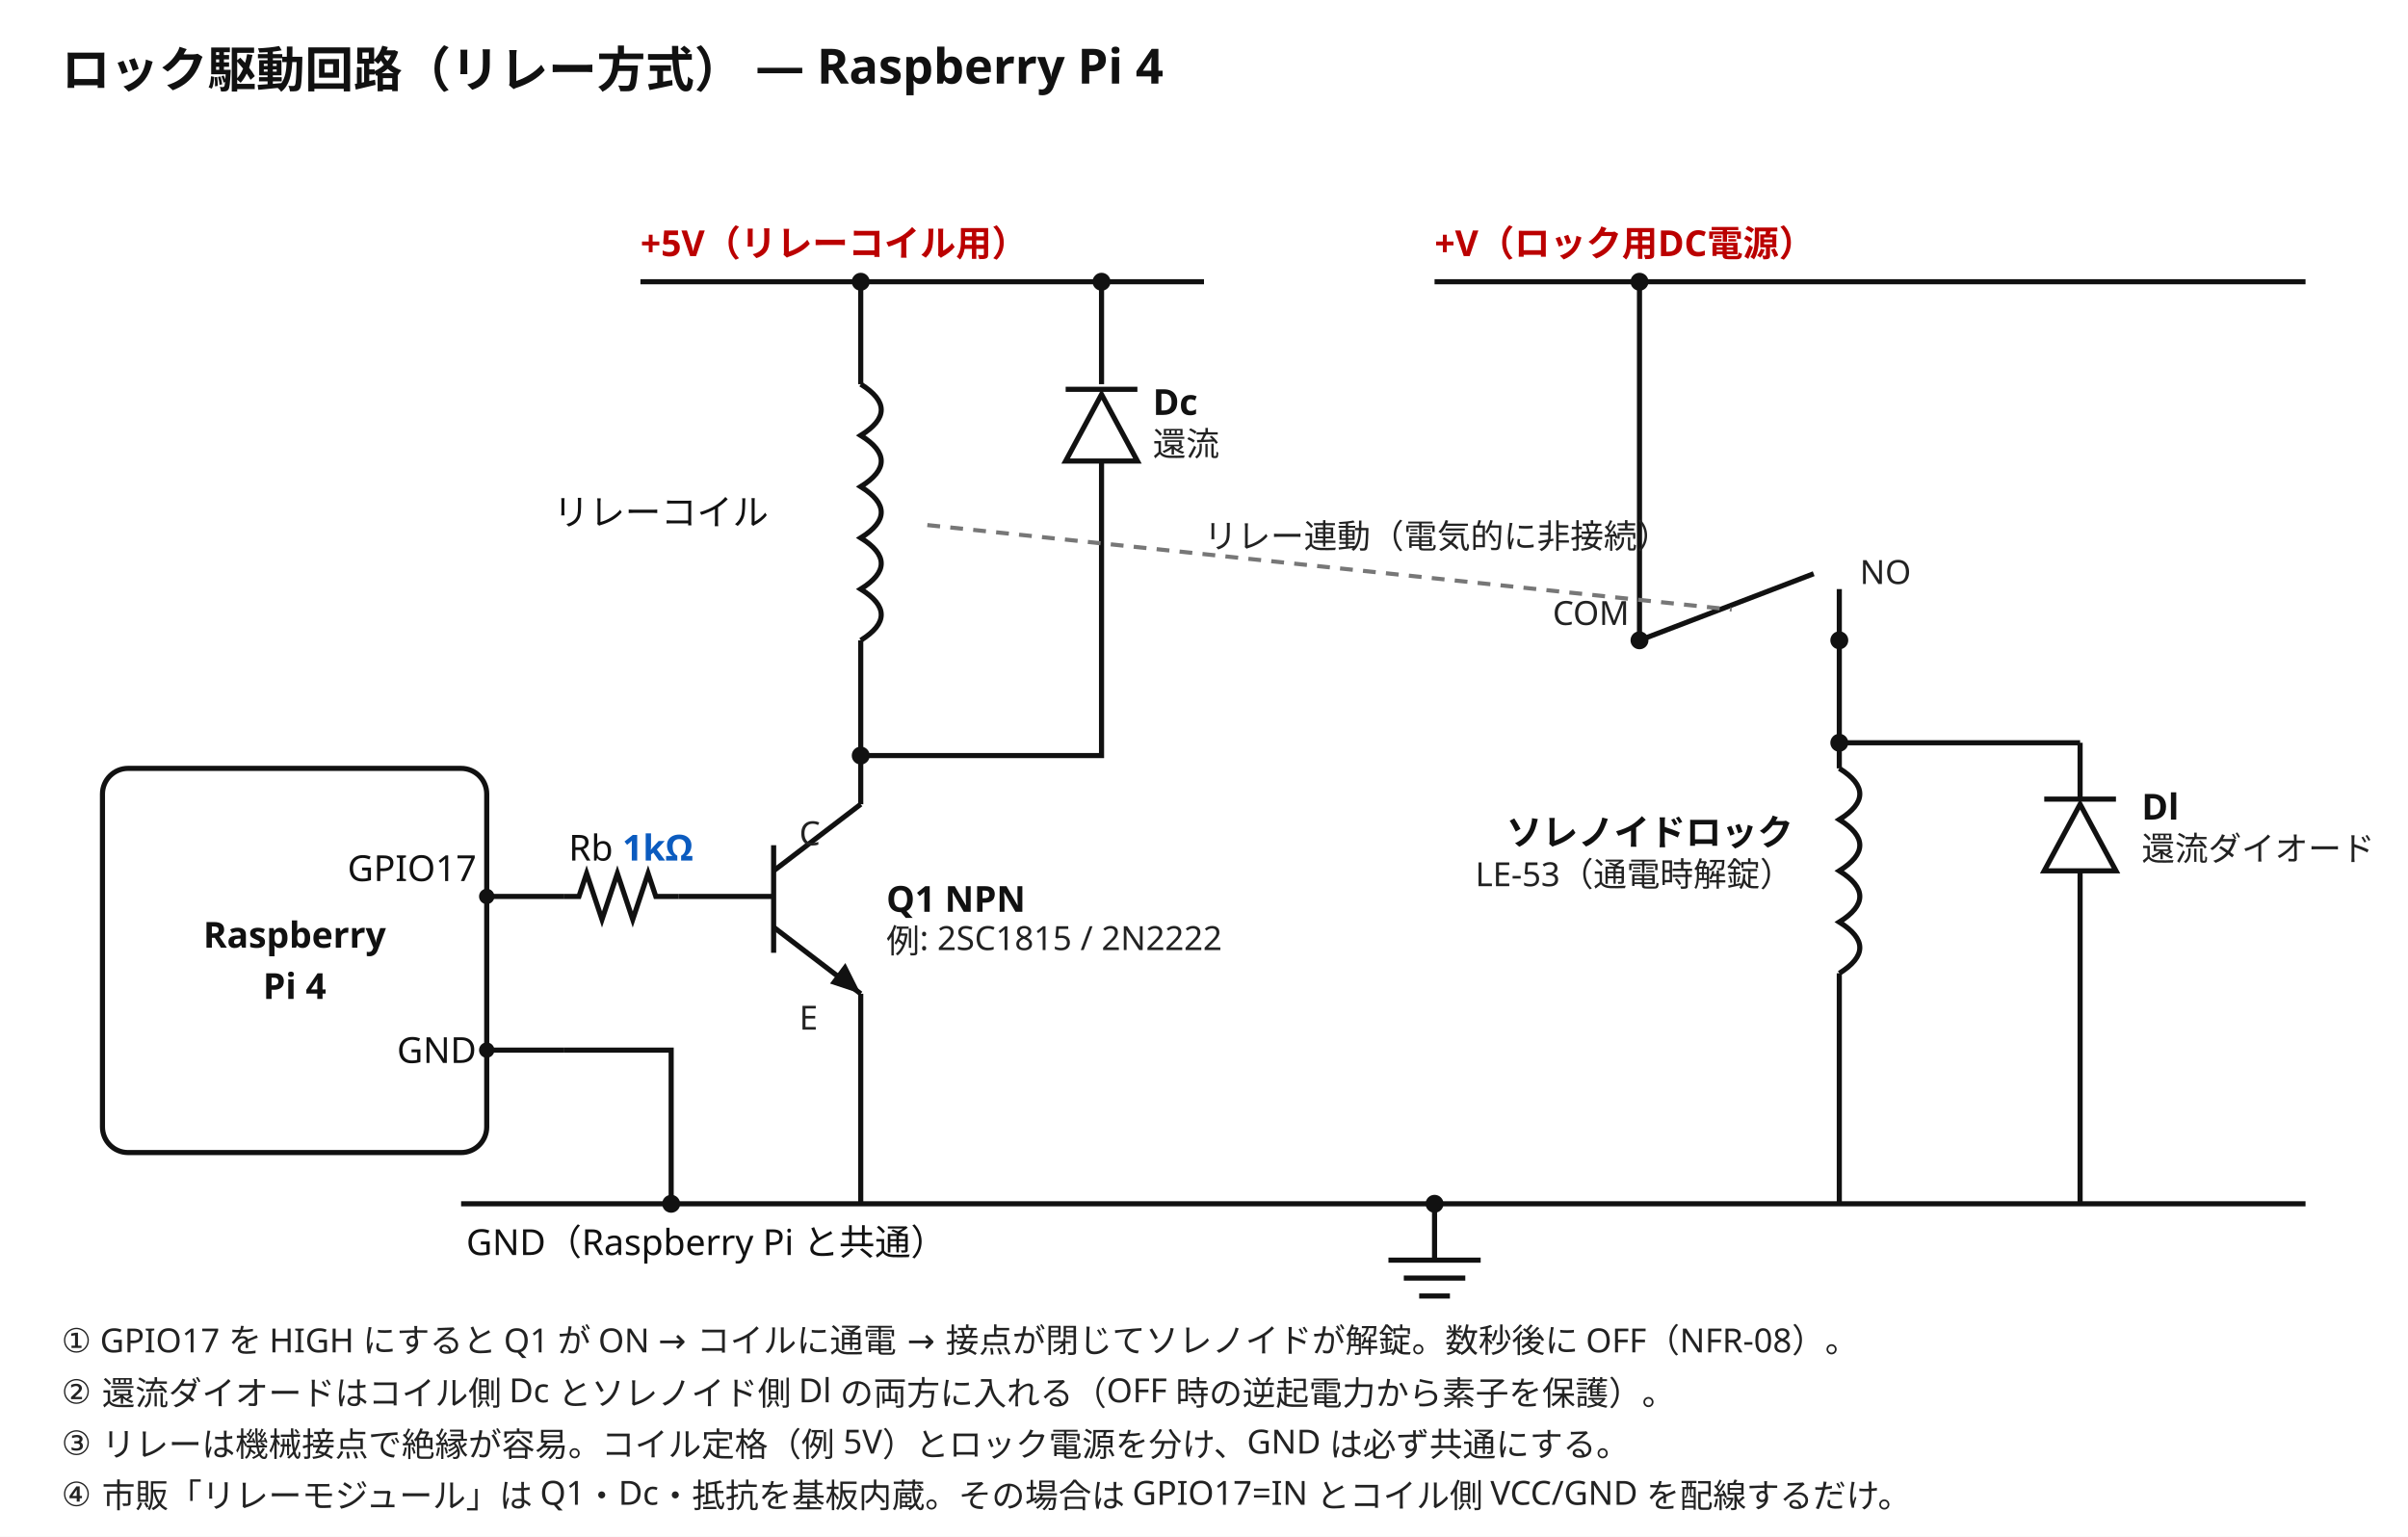
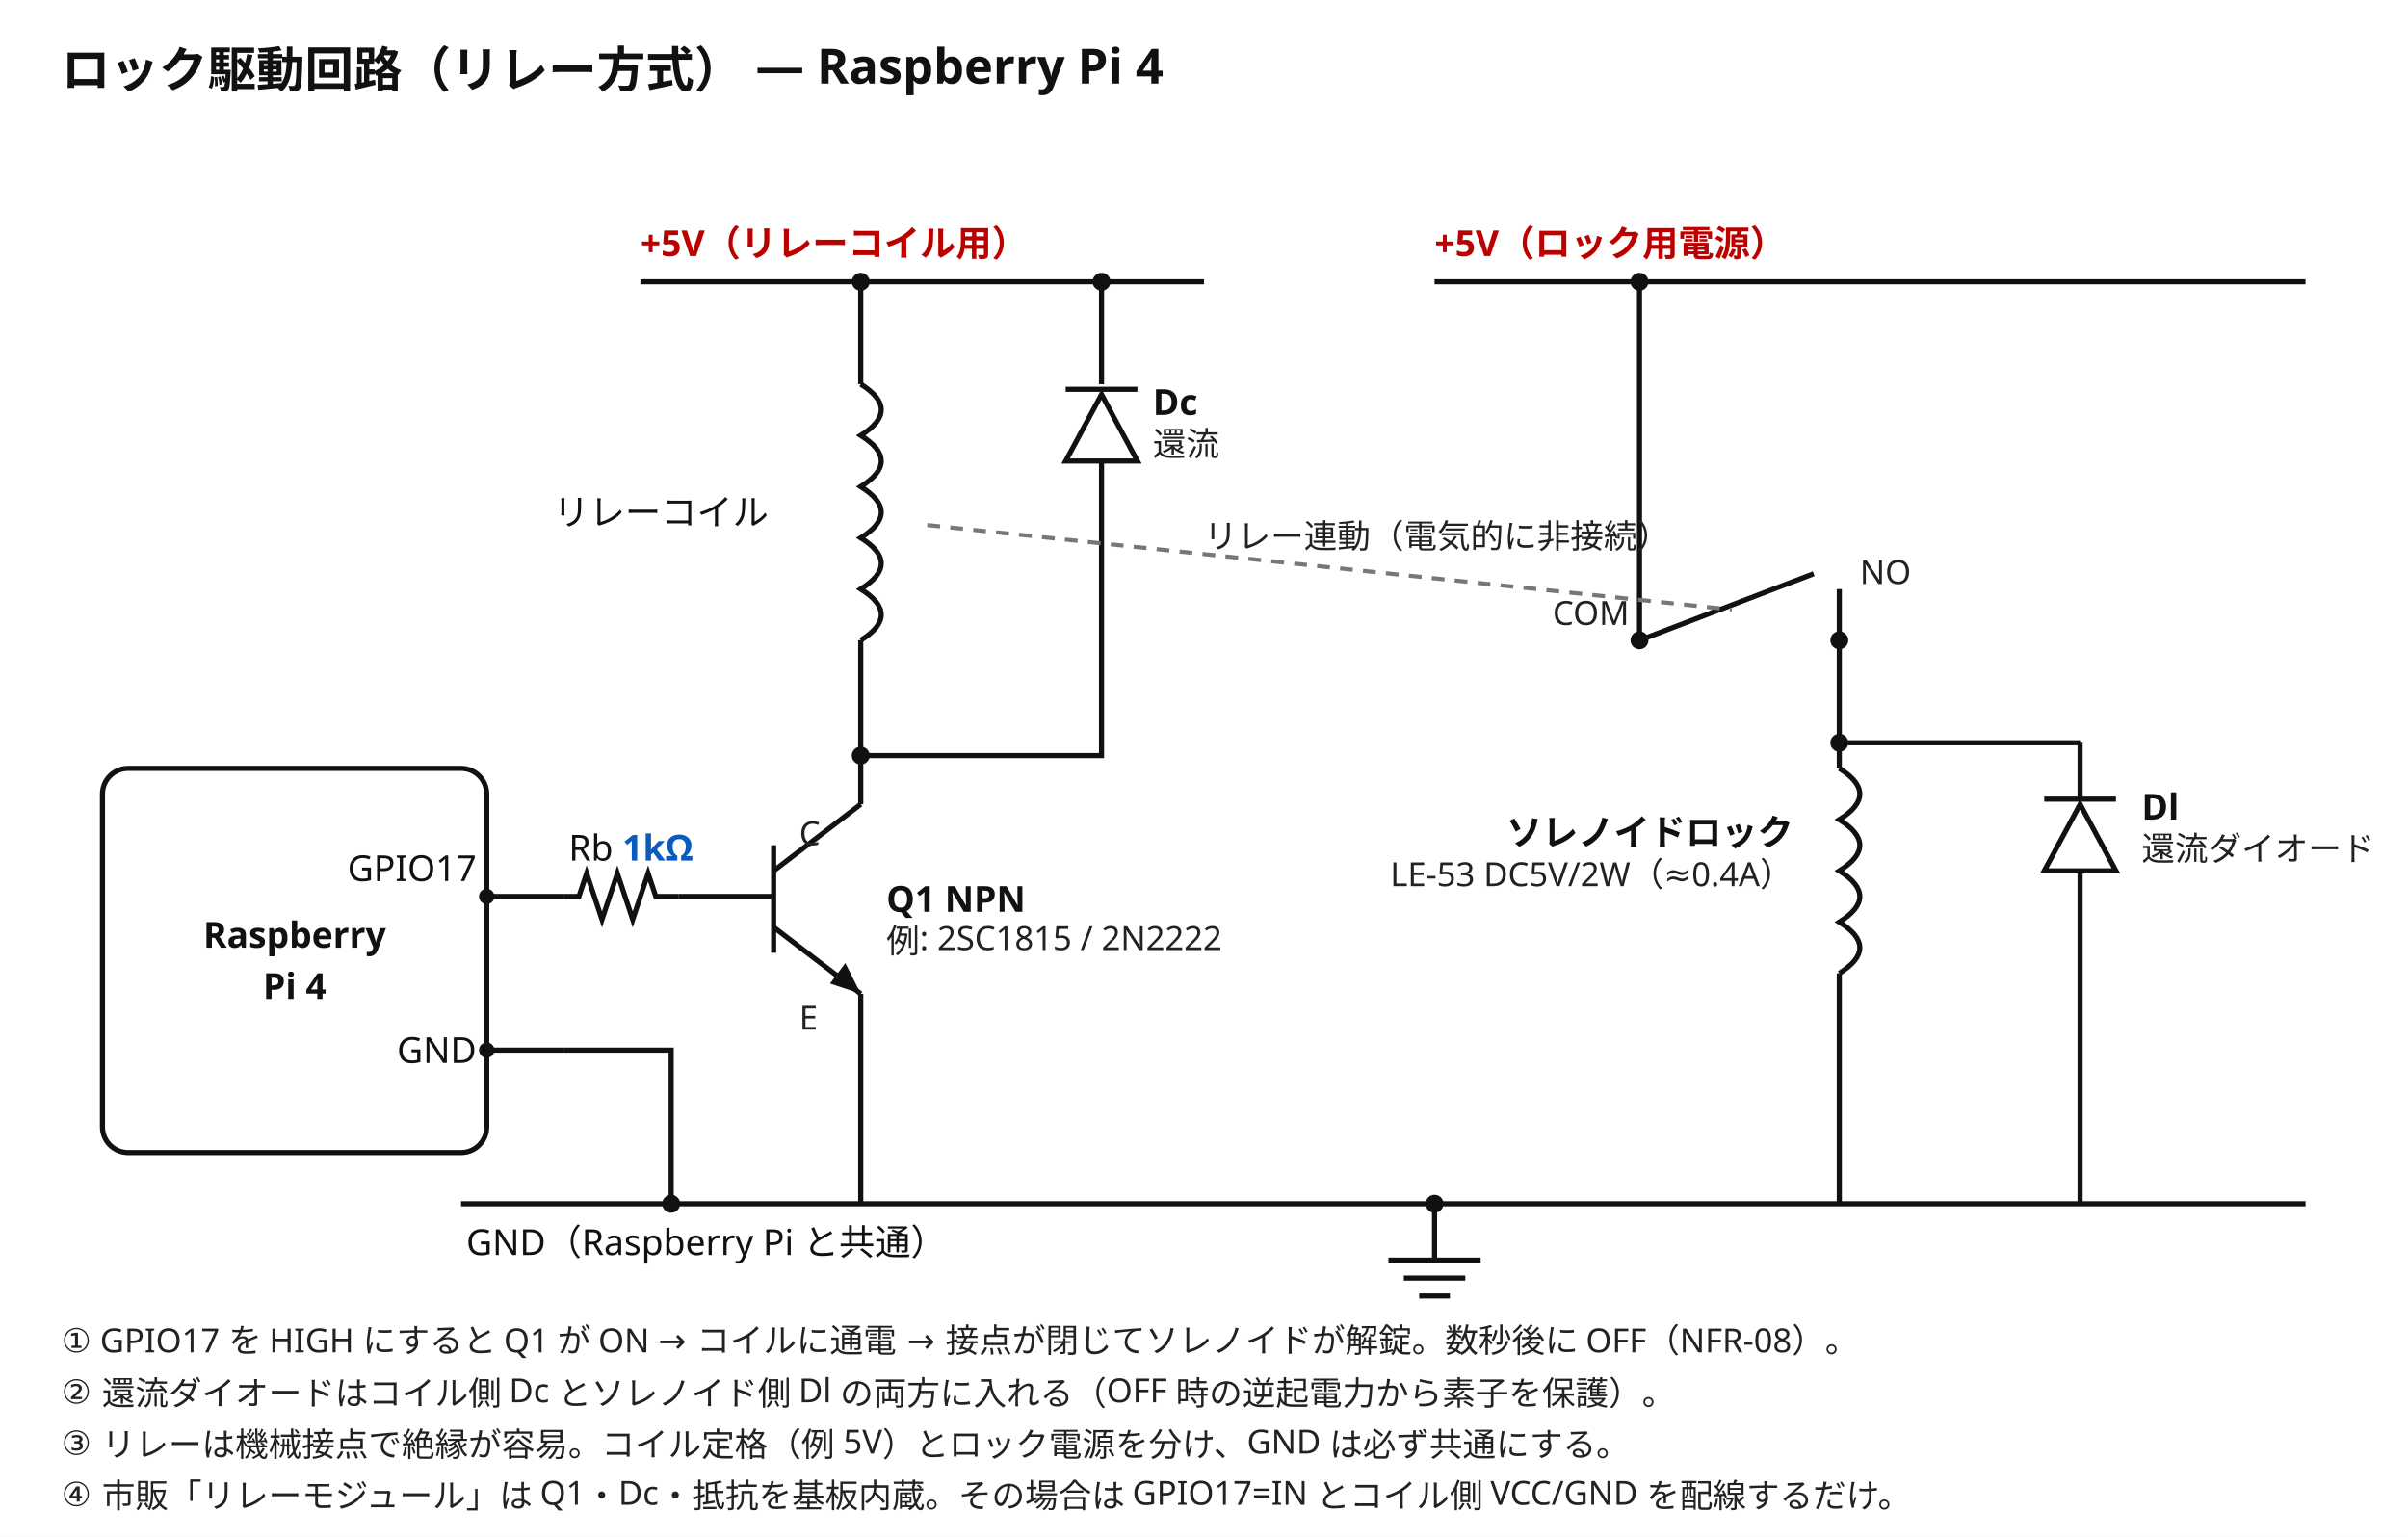
<svg xmlns="http://www.w3.org/2000/svg" viewBox="0 0 940 600" font-family="'Segoe UI',system-ui,sans-serif">
  <style>
    .wire{stroke:#111;stroke-width:2;fill:none}
    .comp{stroke:#111;stroke-width:2;fill:none}
    .fillw{fill:#fff;stroke:#111;stroke-width:2}
    .node{fill:#111}
    .lbl{fill:#111;font-size:14px}
    .val{fill:#0b5bbf;font-size:14px;font-weight:600}
    .ttl{fill:#111;font-size:19px;font-weight:700}
    .note{fill:#222;font-size:13px}
    .rail{fill:#b00;font-size:14px;font-weight:700}
    .link{stroke:#777;stroke-width:1.6;fill:none;stroke-dasharray:5 4}
  </style>
  <rect x="0" y="0" width="940" height="600" fill="#ffffff" />
  <text x="24" y="34" class="ttl">ロック駆動回路（リレー方式） ― Raspberry Pi 4</text>
  <line x1="250" y1="110" x2="470" y2="110" class="wire" />
  <text x="250" y="100" class="rail">+5V（リレーコイル用）</text>
  <line x1="560" y1="110" x2="900" y2="110" class="wire" />
-   <text x="560" y="100" class="rail">+V（ロック用DC電源）</text>
+   <text x="560" y="100" class="rail">+5V（ロック用電源）</text>
  <line x1="180" y1="470" x2="900" y2="470" class="wire" />
  <text x="182" y="490" class="lbl">GND（Raspberry Pi と共通）</text>
  <rect x="40" y="300" width="150" height="150" rx="10" class="fillw" />
  <text x="115" y="370" text-anchor="middle" class="lbl" font-weight="700">Raspberry</text>
  <text x="115" y="390" text-anchor="middle" class="lbl" font-weight="700">Pi 4</text>
  <line x1="190" y1="350" x2="220" y2="350" class="wire" />
  <circle cx="190" cy="350" r="3" class="node" />
  <text x="186" y="344" text-anchor="end" class="lbl">GPIO17</text>
  <line x1="190" y1="410" x2="220" y2="410" class="wire" />
  <circle cx="190" cy="410" r="3" class="node" />
  <text x="186" y="415" text-anchor="end" class="lbl">GND</text>
  <path d="M220,350 l6,0 l3,-9 l6,18 l6,-18 l6,18 l6,-18 l3,9 l9,0" class="comp" />
  <line x1="265" y1="350" x2="302" y2="350" class="wire" />
  <text x="222" y="336" class="lbl">Rb <tspan class="val">1kΩ</tspan>
  </text>
  <line x1="302" y1="330" x2="302" y2="372" class="comp" />
  <line x1="302" y1="340" x2="336" y2="314" class="wire" />
  <line x1="302" y1="362" x2="336" y2="388" class="wire" />
  <polygon points="336,388 324,384 330,376" class="node" />
  <line x1="336" y1="388" x2="336" y2="470" class="wire" />
  <line x1="336" y1="314" x2="336" y2="295" class="wire" />
  <circle cx="336" cy="295" r="3.5" class="node" />
  <text x="346" y="356" class="lbl" font-weight="700">Q1 NPN</text>
  <text x="346" y="372" class="note">例: 2SC1815 / 2N2222</text>
  <text x="312" y="330" class="note">C</text>
  <text x="312" y="402" class="note">E</text>
  <line x1="336" y1="110" x2="336" y2="150" class="wire" />
  <circle cx="336" cy="110" r="3.5" class="node" />
  <path d="M336,150 q16,10 0,20 q16,10 0,20 q16,10 0,20 q16,10 0,20 q16,10 0,20" class="comp" />
  <line x1="336" y1="250" x2="336" y2="295" class="wire" />
  <text x="300" y="205" text-anchor="end" class="lbl">リレーコイル</text>
  <line x1="430" y1="110" x2="430" y2="150" class="wire" />
  <circle cx="430" cy="110" r="3.5" class="node" />
  <line x1="416" y1="152" x2="444" y2="152" class="comp" />
  <polygon points="416,180 444,180 430,154" class="fillw" />
  <polyline points="430,180 430,295 336,295" class="wire" />
  <text x="450" y="162" class="lbl" font-weight="700">Dc</text>
  <text x="450" y="178" class="note">還流</text>
  <polyline points="220,410 262,410 262,470" class="wire" />
  <circle cx="262" cy="470" r="3.5" class="node" />
  <line x1="640" y1="110" x2="640" y2="250" class="wire" />
  <circle cx="640" cy="110" r="3.5" class="node" />
  <circle cx="640" cy="250" r="3.5" class="node" />
  <text x="636" y="244" text-anchor="end" class="note">COM</text>
  <line x1="640" y1="250" x2="708" y2="224" class="comp" />
  <line x1="718" y1="230" x2="718" y2="250" class="comp" />
  <circle cx="718" cy="250" r="3.5" class="node" />
  <text x="726" y="228" class="note">NO</text>
  <line x1="718" y1="250" x2="718" y2="290" class="wire" />
  <circle cx="718" cy="290" r="3.5" class="node" />
  <line x1="362" y1="205" x2="676" y2="238" class="link" />
  <text x="470" y="214" class="note" fill="#777">リレー連動（電気的に非接続）</text>
  <line x1="718" y1="290" x2="718" y2="300" class="wire" />
  <path d="M718,300 q16,10 0,20 q16,10 0,20 q16,10 0,20 q16,10 0,20" class="comp" />
  <line x1="718" y1="380" x2="718" y2="470" class="wire" />
  <text x="700" y="330" text-anchor="end" class="lbl" font-weight="700">ソレノイドロック</text>
-   <text x="700" y="346" text-anchor="end" class="note">LE-53（通電時解錠）</text>
+   <text x="700" y="346" text-anchor="end" class="note">LE-53 DC5V/2W（≈0.4A）</text>
  <line x1="718" y1="290" x2="812" y2="290" class="wire" />
  <line x1="798" y1="312" x2="826" y2="312" class="comp" />
  <polygon points="798,340 826,340 812,314" class="fillw" />
  <line x1="812" y1="290" x2="812" y2="312" class="wire" />
  <line x1="812" y1="340" x2="812" y2="470" class="wire" />
  <text x="836" y="320" class="lbl" font-weight="700">Dl</text>
  <text x="836" y="336" class="note">還流ダイオード</text>
  <line x1="560" y1="470" x2="560" y2="492" class="wire" />
  <circle cx="560" cy="470" r="3.5" class="node" />
  <line x1="542" y1="492" x2="578" y2="492" class="comp" />
  <line x1="548" y1="499" x2="572" y2="499" class="comp" />
  <line x1="554" y1="506" x2="566" y2="506" class="comp" />
  <text x="24" y="528" class="note">① GPIO17 を HIGH にすると Q1 が ON → コイルに通電 → 接点が閉じてソレノイドが解錠。数秒後に OFF（NFR-08）。</text>
  <text x="24" y="548" class="note">② 還流ダイオードはコイル側 Dc とソレノイド側 Dl の両方に入れる（OFF 時の逆起電力から素子を保護）。</text>
  <text x="24" y="568" class="note">③ リレーは機械接点で絶縁が容易。コイル定格（例 5V）とロック電源を分け、GND は必ず共通にする。</text>
  <text x="24" y="588" class="note">④ 市販「リレーモジュール」は Q1・Dc・抵抗を基板内蔵。その場合は GPIO17=IN とコイル側 VCC/GND を配線するだけ。</text>
</svg>
